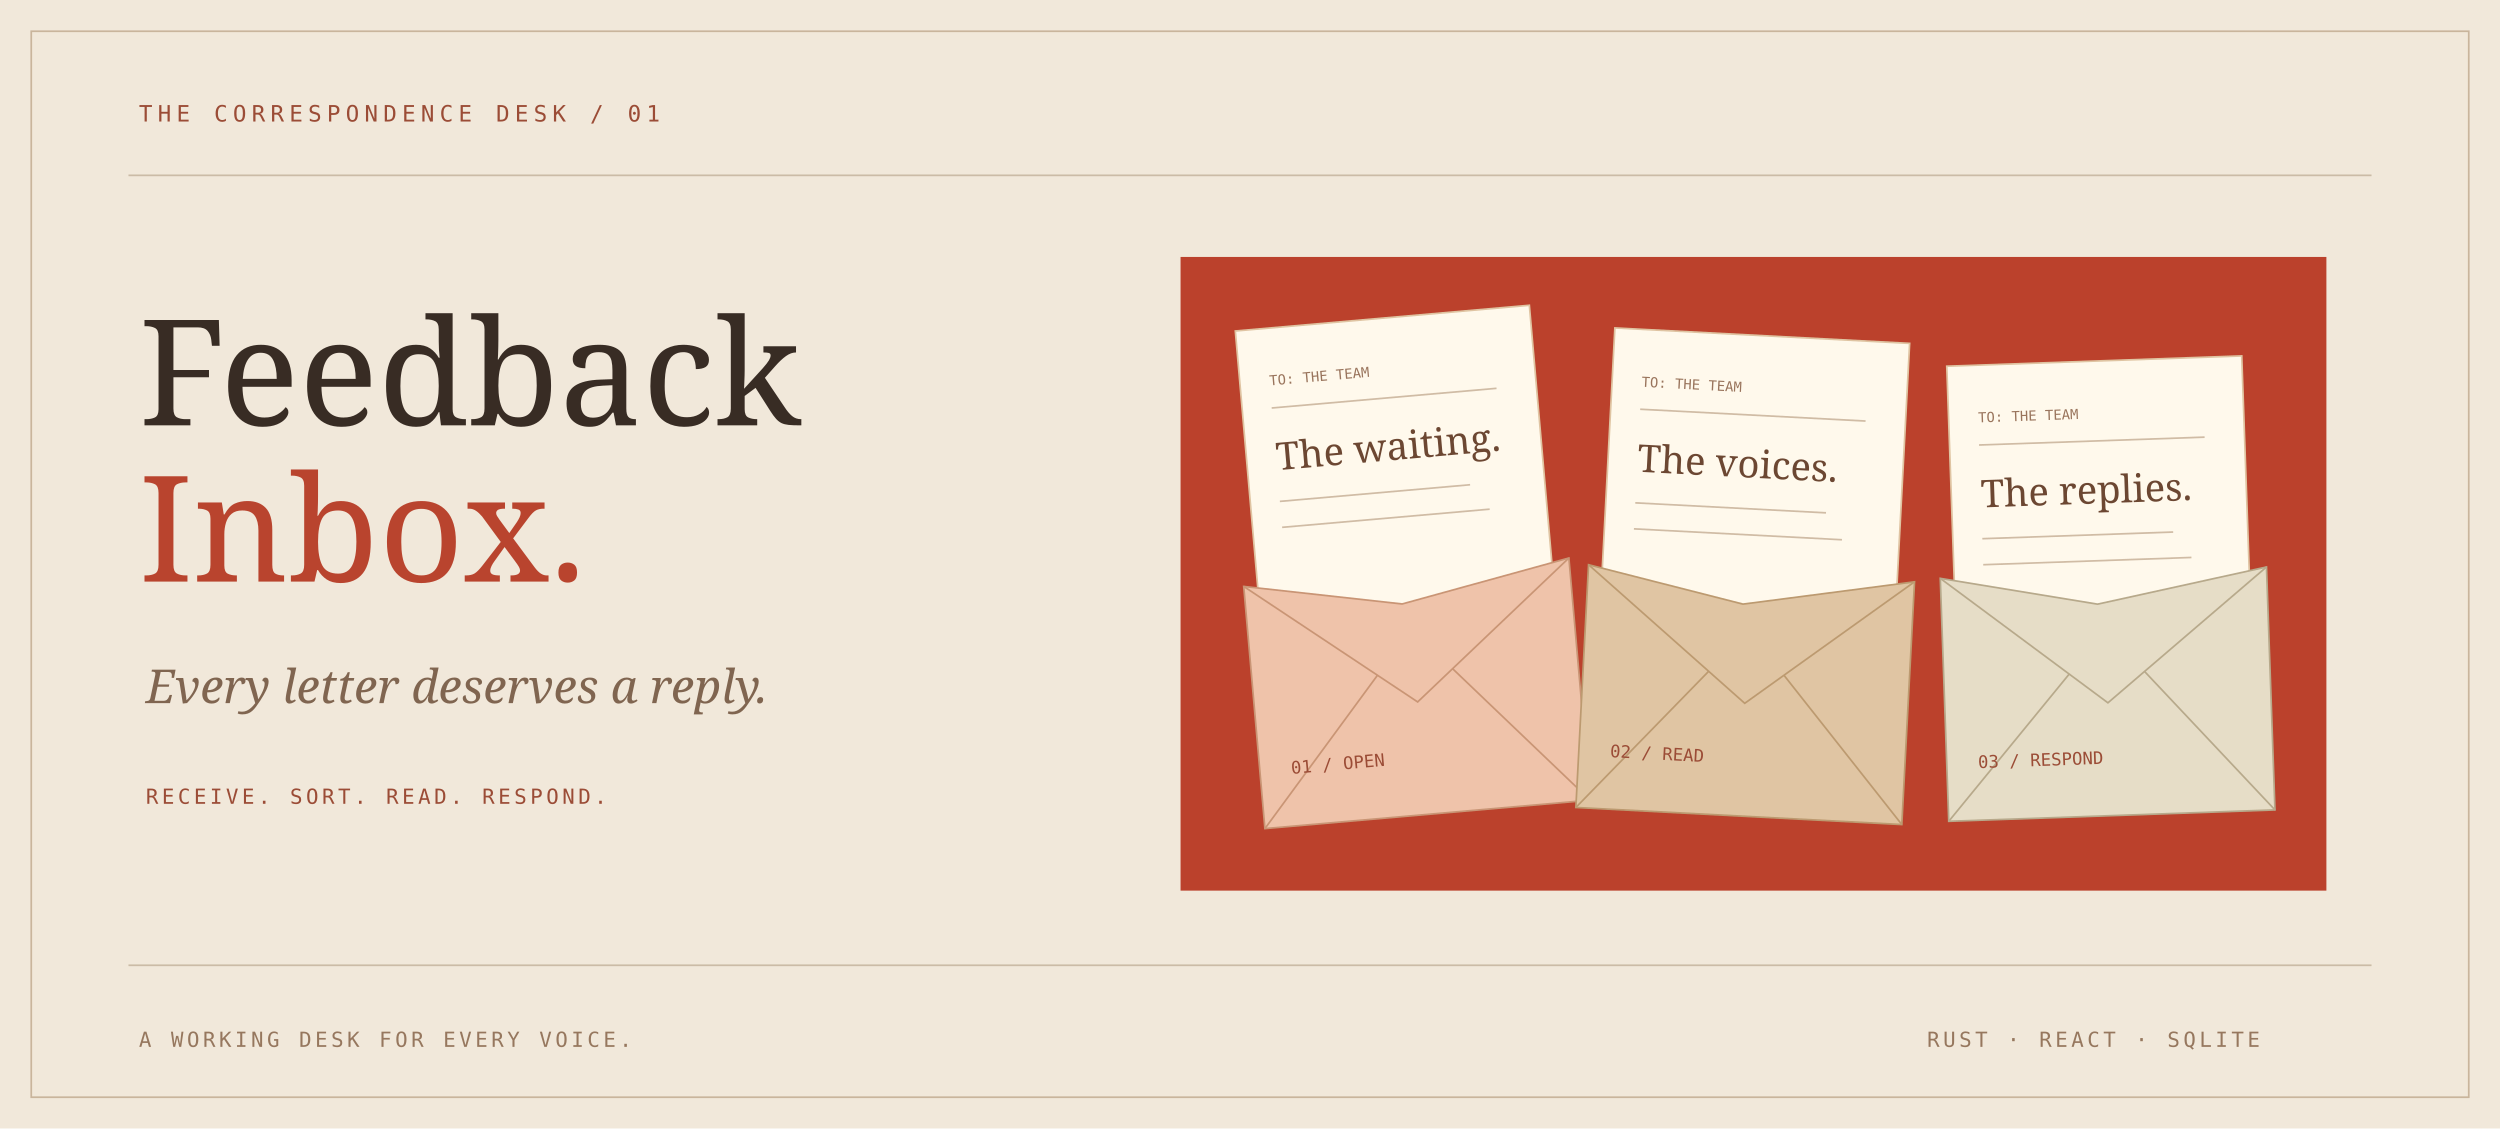
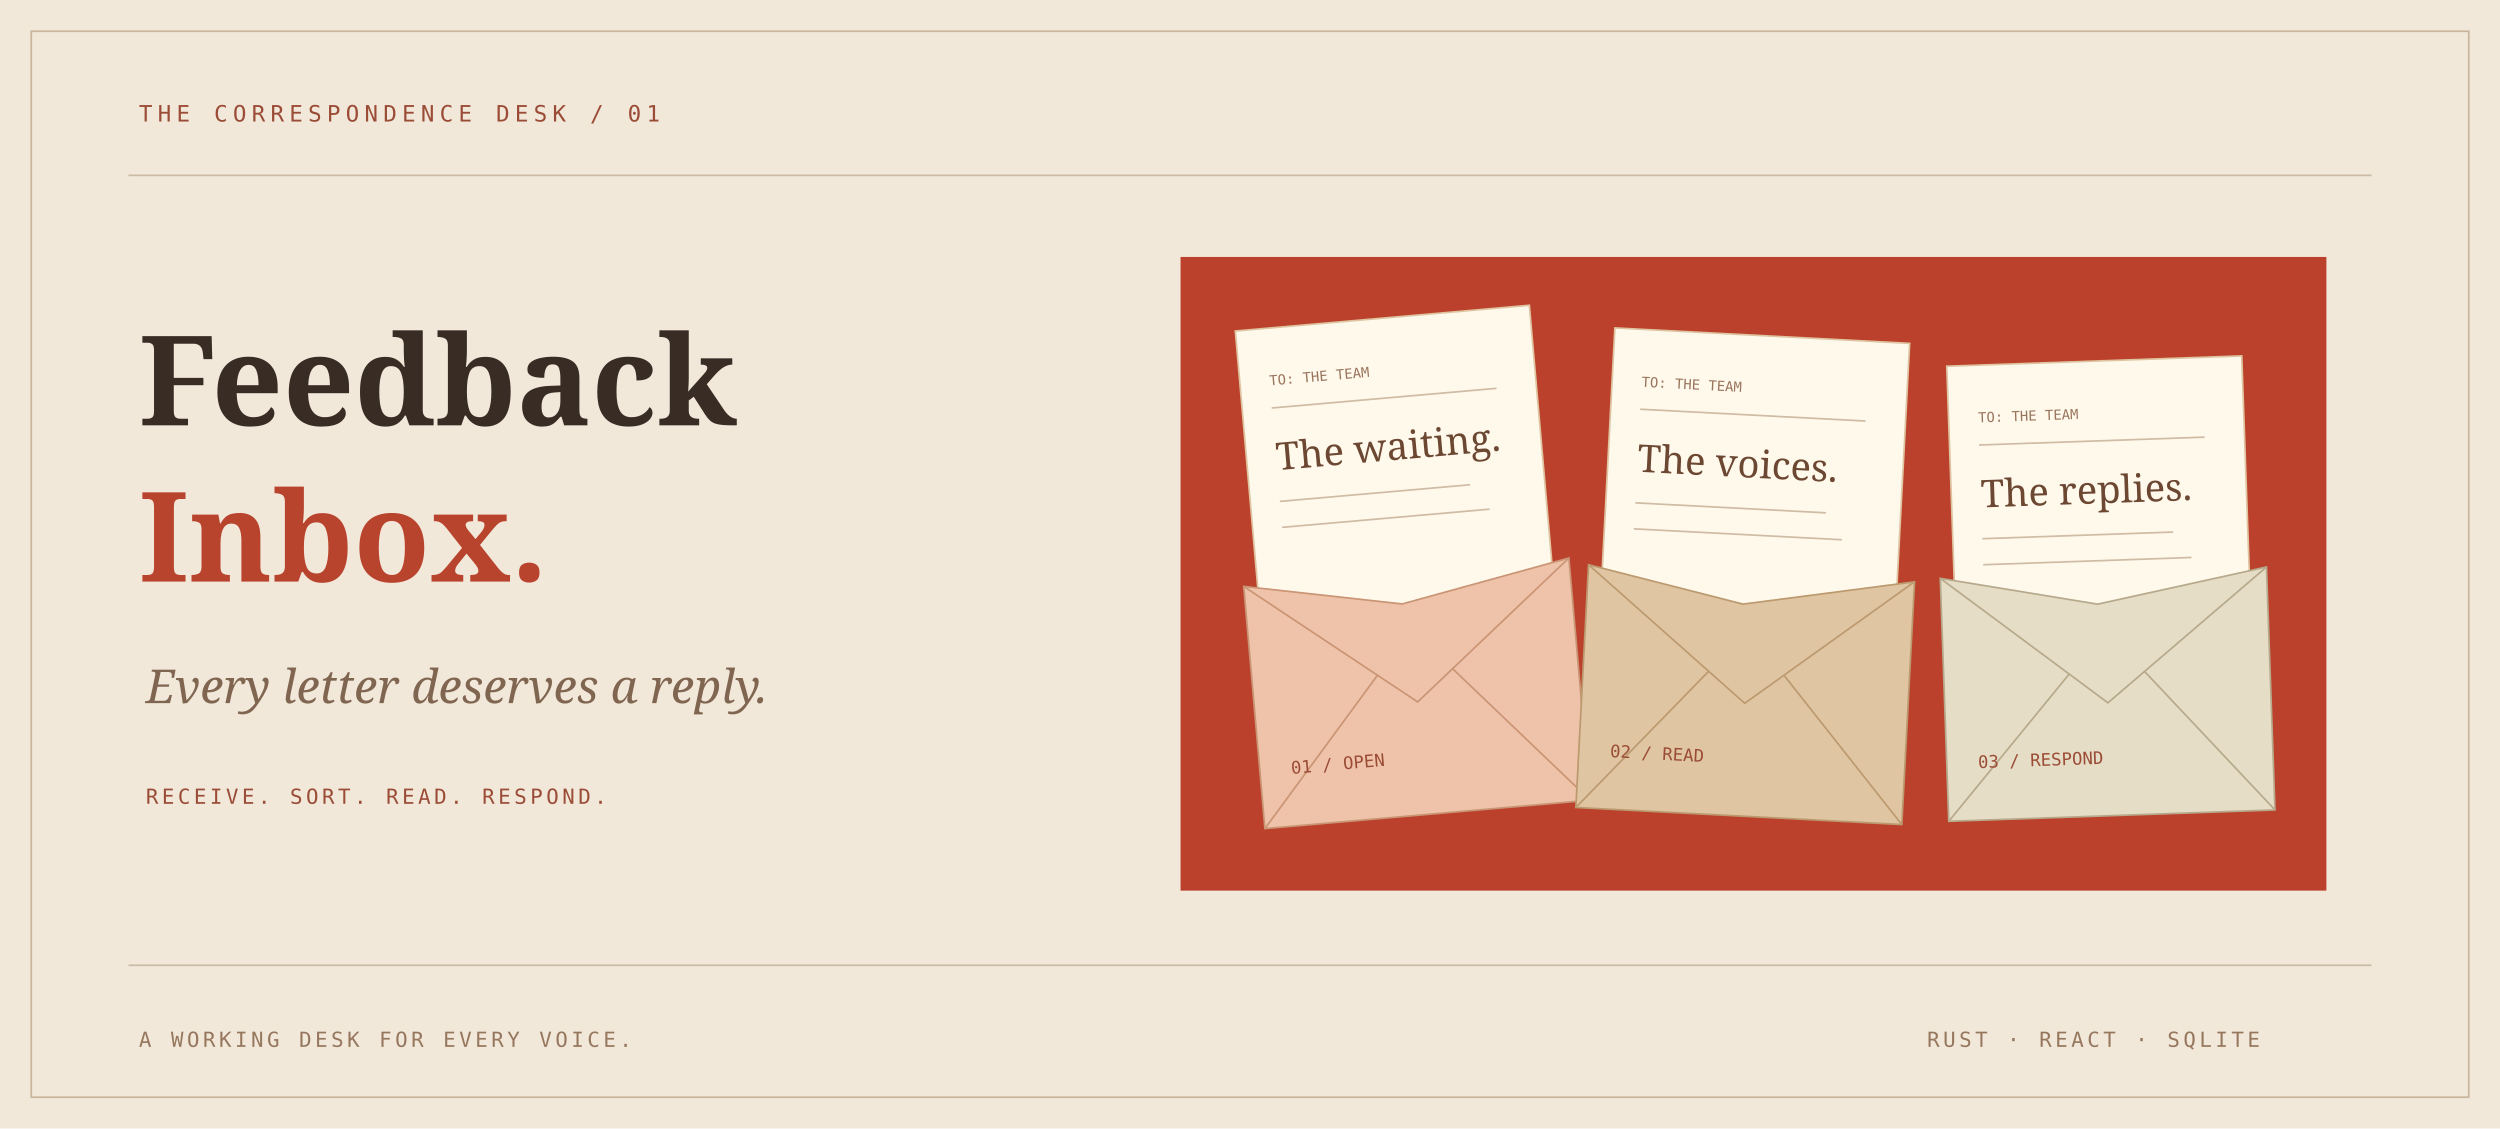
- <svg xmlns="http://www.w3.org/2000/svg" viewBox="0 0 1440 650" role="img" aria-labelledby="title desc">
+ <svg xmlns="http://www.w3.org/2000/svg" font-weight="400" viewBox="0 0 1440 650" role="img" aria-labelledby="title desc">
  <rect width="1440" height="650" fill="#f1e8da" />
  <rect x="18" y="18" width="1404" height="614" fill="none" stroke="#c9b59c" />
  <path d="M74 101h1292M74 556h1292" stroke="#cbbba6" />
  <text x="80" y="70" font-family="monospace" font-size="13" letter-spacing="3" fill="#9b4c36">THE CORRESPONDENCE DESK / 01</text>
-   <text x="80" y="245" font-family="Georgia,serif" font-size="85" fill="#382c24">Feedback</text>
-   <text x="80" y="335" font-family="Georgia,serif" font-size="85" fill="#b9442e">Inbox.</text>
+   <text x="80" y="245" font-family="Georgia,serif" font-size="72" font-weight="600" fill="#382c24">Feedback</text>
+   <text x="80" y="335" font-family="Georgia,serif" font-size="72" font-weight="600" fill="#b9442e">Inbox.</text>
  <text x="84" y="405" font-family="Georgia,serif" font-style="italic" font-size="27" fill="#806550">Every letter deserves a reply.</text>
  <text x="84" y="463" font-family="monospace" font-size="12" letter-spacing="2" fill="#9b4c36">RECEIVE. SORT. READ. RESPOND.</text>
  <g transform="translate(680 148)">
    <rect width="660" height="365" fill="#bb412c" />
    <g transform="translate(35 35) rotate(-5 90 135)">
      <rect x="8" width="170" height="250" fill="#fff9ec" stroke="#dfc4a2" />
      <text x="25" y="33" font-family="monospace" font-size="8" fill="#99745c">TO: THE TEAM</text>
      <path d="M25 46h130M25 100h110M25 115h120" stroke="#d0bca5" />
      <text x="25" y="82" font-family="Georgia,serif" font-size="22" fill="#6c4732">The waiting.</text>
      <path d="M0 147l90 18 98-18v140H0z" fill="#efc3aa" stroke="#c99575" />
      <path d="m0 147 94 75 94-75M0 287l72-82m116 82-72-82" fill="none" stroke="#c99575" />
      <text x="18" y="257" font-family="monospace" font-size="10" fill="#9b4c36">01 / OPEN</text>
    </g>
    <g transform="translate(235 45) rotate(3 90 135)">
      <rect x="8" width="170" height="250" fill="#fff9ec" stroke="#dfc4a2" />
      <text x="25" y="33" font-family="monospace" font-size="8" fill="#99745c">TO: THE TEAM</text>
      <path d="M25 46h130M25 100h110M25 115h120" stroke="#d0bca5" />
      <text x="25" y="82" font-family="Georgia,serif" font-size="22" fill="#6c4732">The voices.</text>
      <path d="M0 137l90 18 98-18v140H0z" fill="#e0c5a3" stroke="#bc9a70" />
      <path d="m0 137 94 75 94-75M0 277l72-82m116 82-72-82" fill="none" stroke="#bc9a70" />
      <text x="18" y="247" font-family="monospace" font-size="10" fill="#9b4c36">02 / READ</text>
    </g>
    <g transform="translate(438 60) rotate(-2 90 135)">
      <rect x="8" width="170" height="235" fill="#fff9ec" stroke="#dfc4a2" />
      <text x="25" y="33" font-family="monospace" font-size="8" fill="#99745c">TO: THE TEAM</text>
      <path d="M25 46h130M25 100h110M25 115h120" stroke="#d0bca5" />
      <text x="25" y="82" font-family="Georgia,serif" font-size="22" fill="#6c4732">The replies.</text>
      <path d="M0 122l90 18 98-18v140H0z" fill="#e6ddc7" stroke="#b7a98b" />
      <path d="m0 122 94 75 94-75M0 262l72-82m116 82-72-82" fill="none" stroke="#b7a98b" />
      <text x="18" y="232" font-family="monospace" font-size="10" fill="#9b4c36">03 / RESPOND</text>
    </g>
  </g>
  <text x="80" y="603" font-family="monospace" font-size="12" letter-spacing="2" fill="#96775e">A WORKING DESK FOR EVERY VOICE.</text>
  <text x="1110" y="603" font-family="monospace" font-size="12" letter-spacing="2" fill="#96775e">RUST · REACT · SQLITE</text>
</svg>
